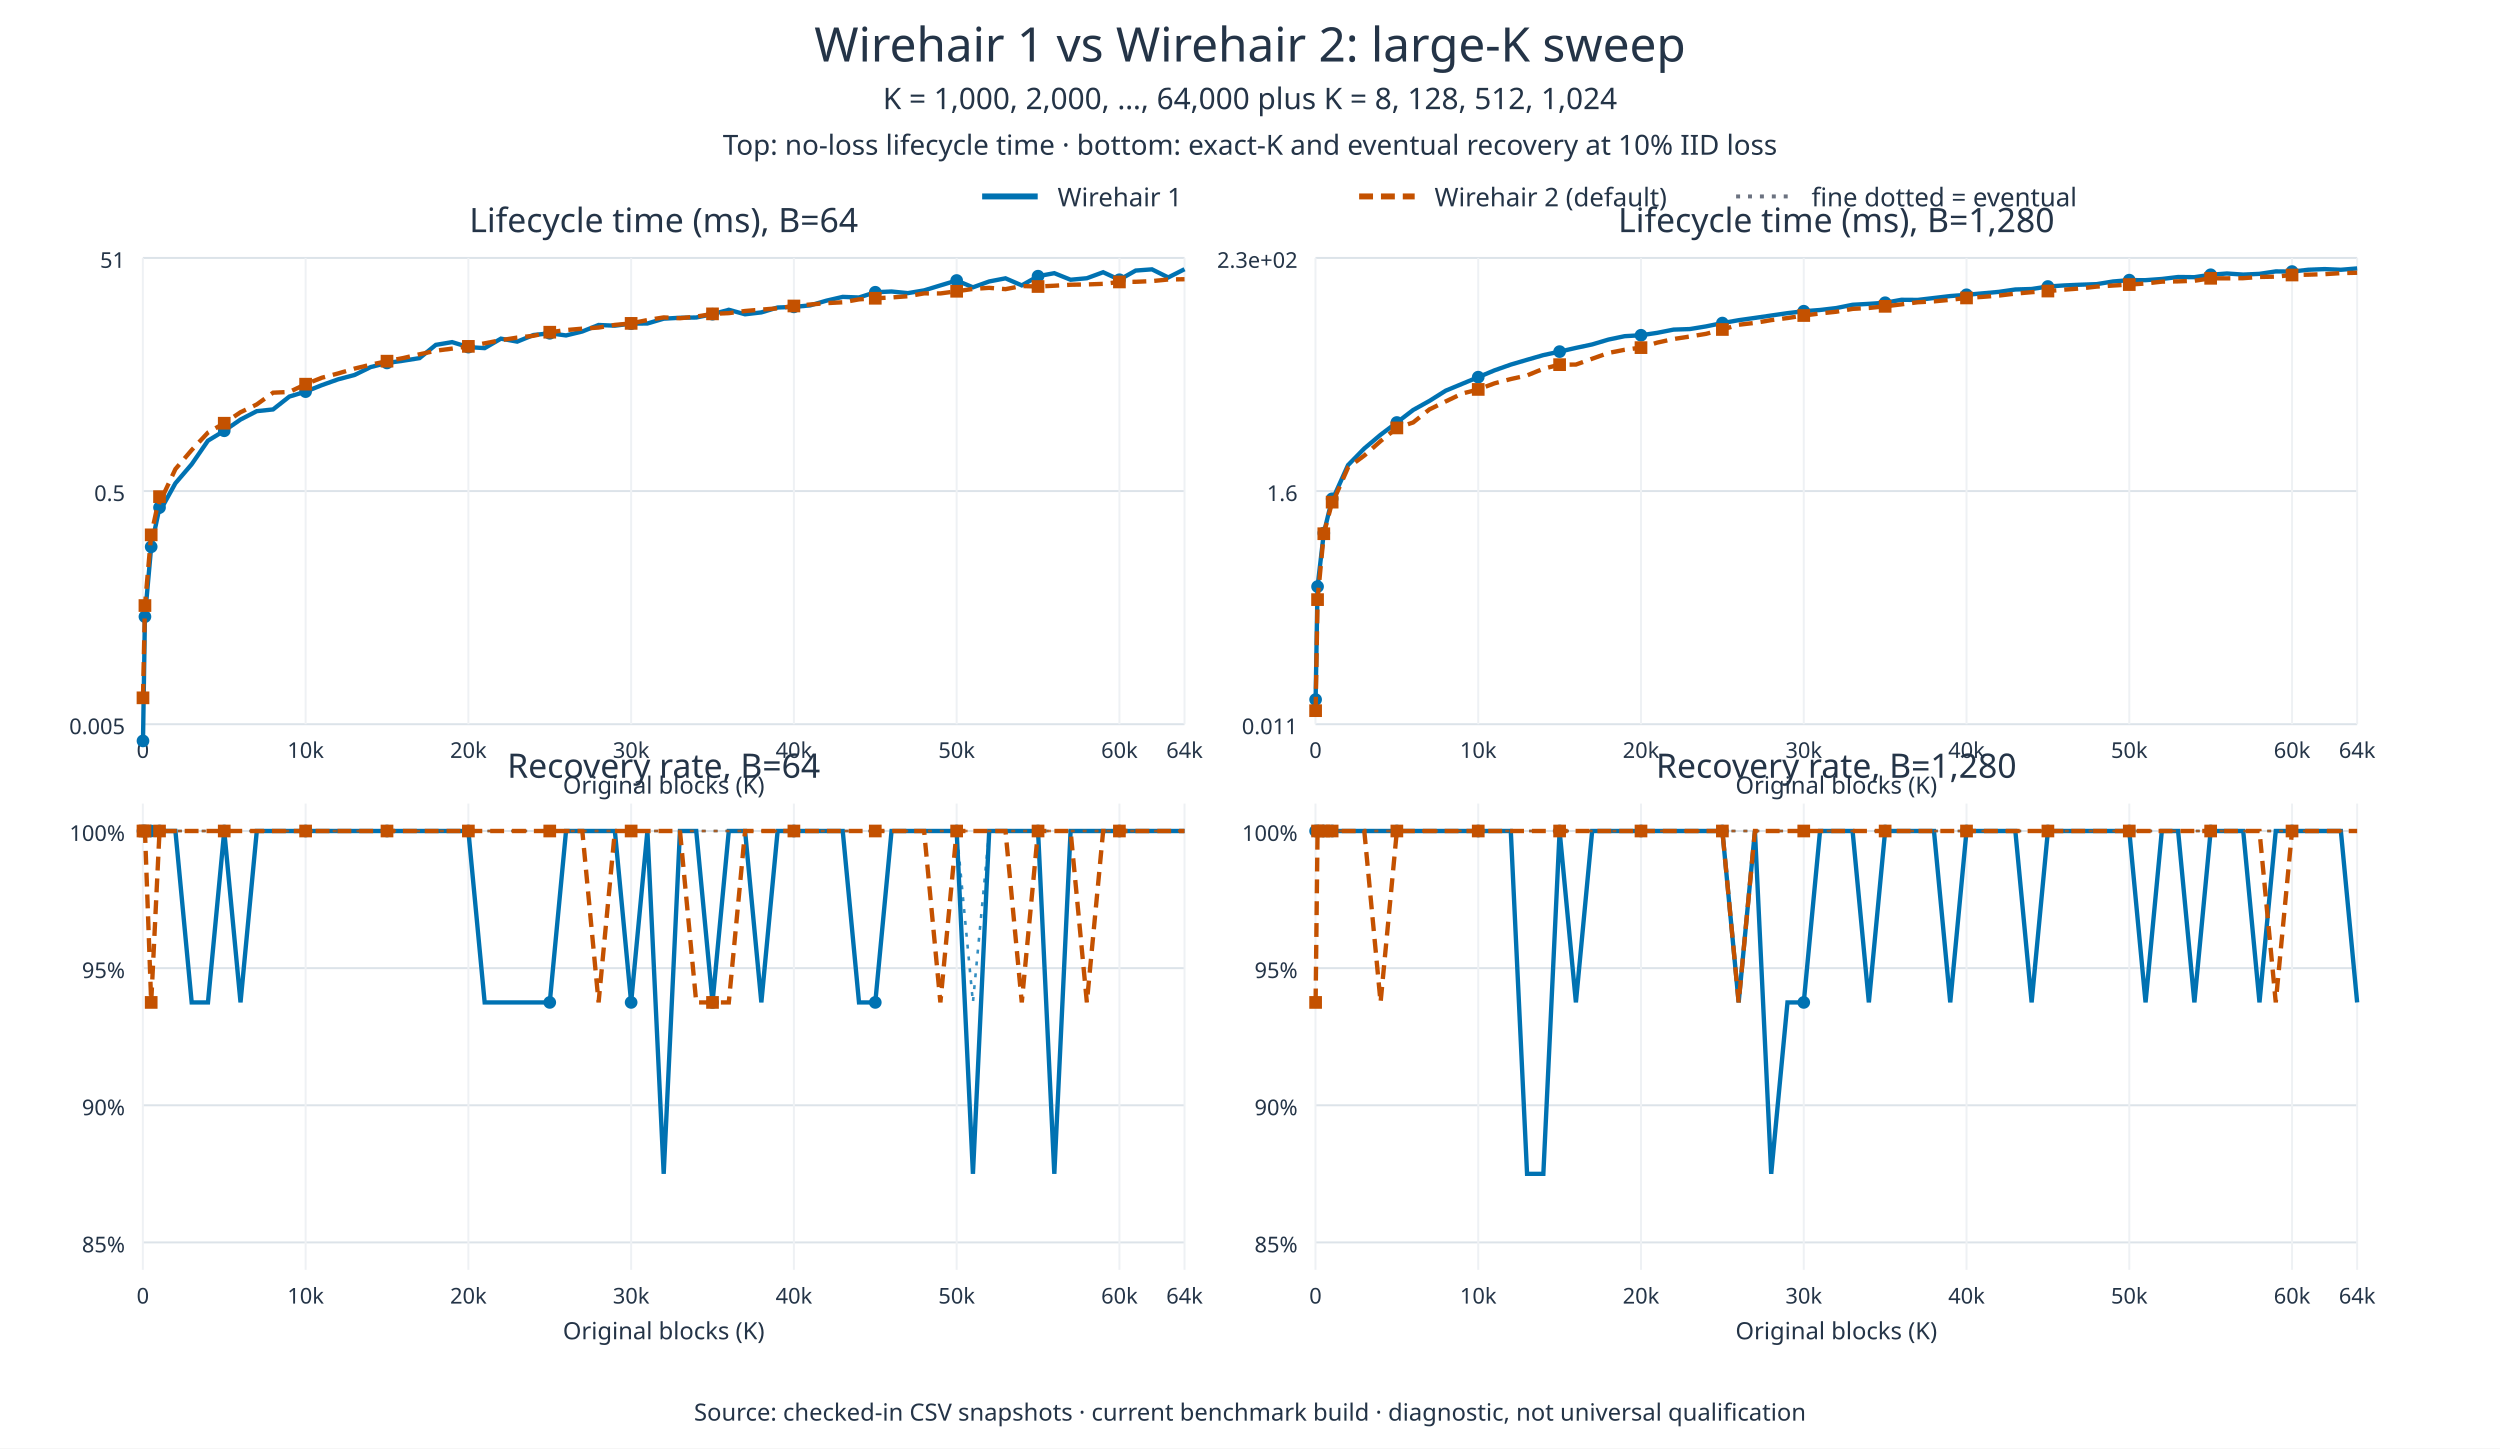
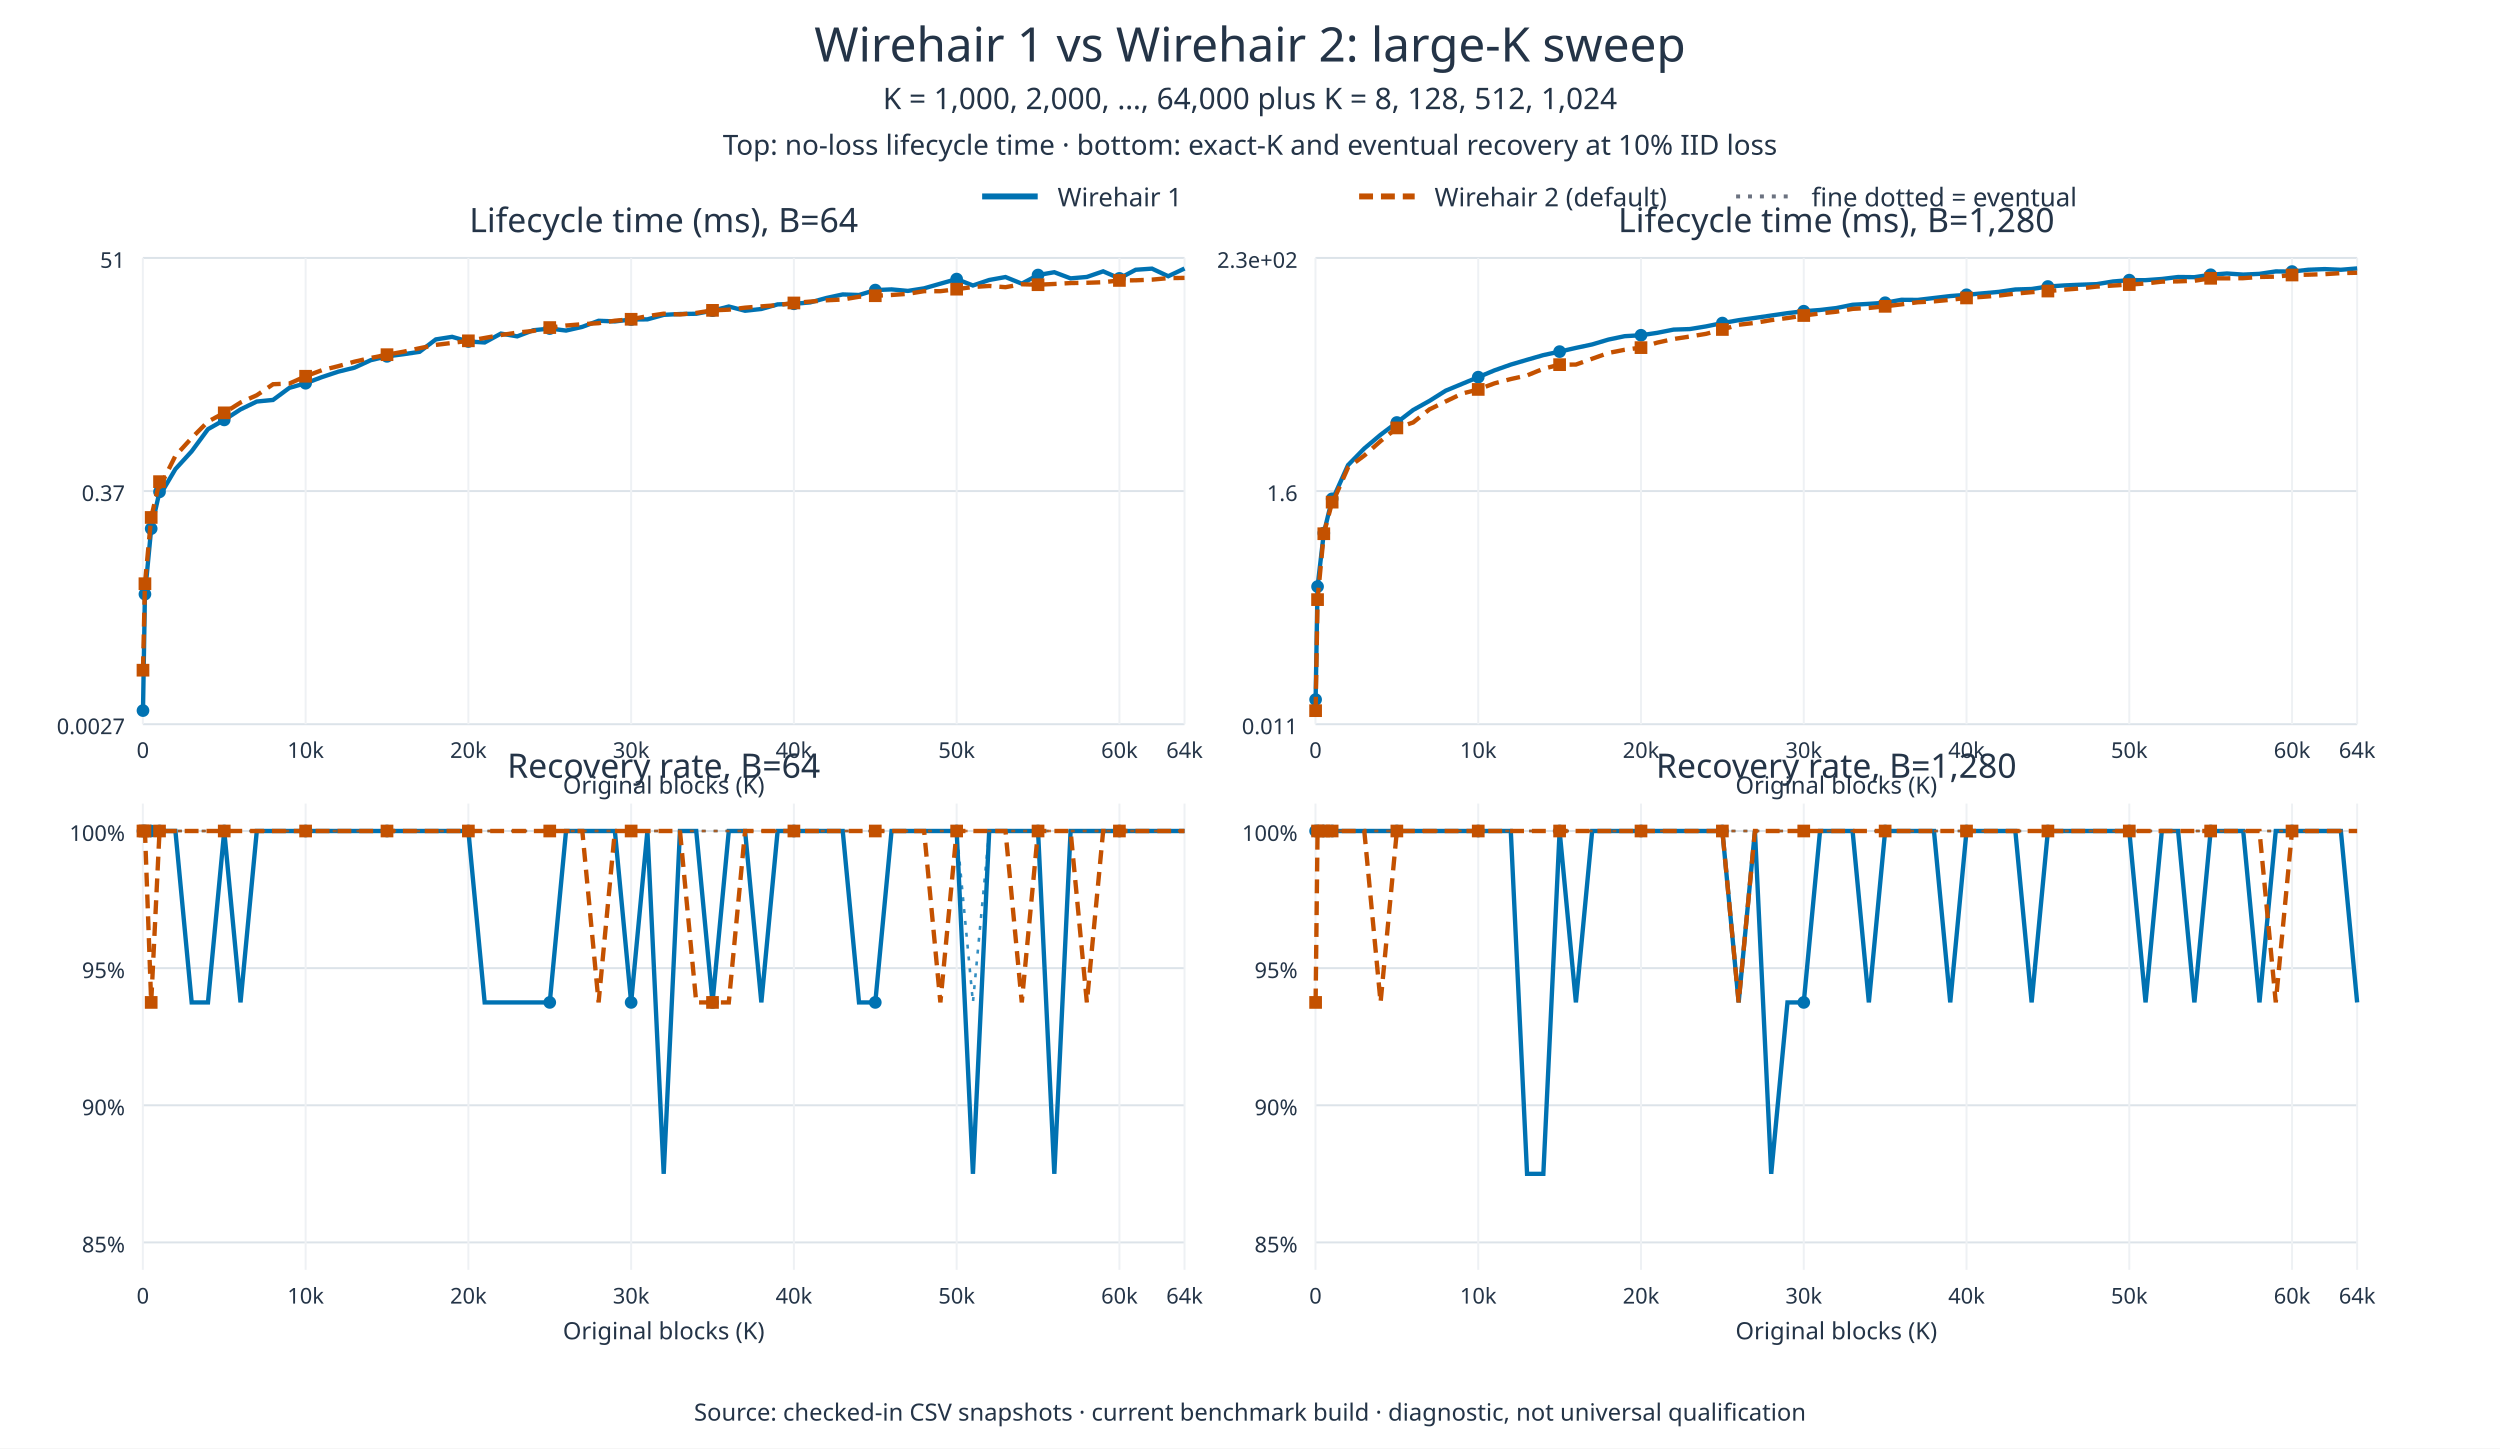
<svg xmlns="http://www.w3.org/2000/svg" width="1260" height="730" viewBox="0 0 1260 730" role="img" aria-labelledby="title description">
  <rect width="1260" height="730" fill="white" />
  <text x="630.0" y="31" fill="#243447" font-size="24" font-family="sans-serif" text-anchor="middle">Wirehair 1 vs Wirehair 2: large-K sweep</text>
  <text x="630.0" y="55" fill="#243447" font-size="15" font-family="sans-serif" text-anchor="middle">K = 1,000, 2,000, …, 64,000 plus K = 8, 128, 512, 1,024</text>
  <text x="630.0" y="78" fill="#243447" font-size="14" font-family="sans-serif" text-anchor="middle">Top: no-loss lifecycle time · bottom: exact-K and eventual recovery at 10% IID loss</text>
  <line x1="495" y1="99" x2="523" y2="99" stroke="#0072b2" stroke-width="3" stroke-dasharray="none" />
  <text x="533" y="104" fill="#243447" font-size="13" font-family="sans-serif">Wirehair 1</text>
  <line x1="685" y1="99" x2="713" y2="99" stroke="#c45100" stroke-width="3" stroke-dasharray="7 4" />
  <text x="723" y="104" fill="#243447" font-size="13" font-family="sans-serif">Wirehair 2 (default)</text>
  <line x1="875" y1="99" x2="903" y2="99" stroke="#6b7280" stroke-width="2" stroke-dasharray="2 4" />
  <text x="913" y="104" fill="#243447" font-size="13" font-family="sans-serif">fine dotted = eventual</text>
  <text x="334.5" y="117" fill="#243447" font-size="17" font-family="sans-serif" text-anchor="middle">Lifecycle time (ms), B=64</text>
  <line x1="72" y1="365.0" x2="597" y2="365.0" stroke="#dce3e9" stroke-width="1" stroke-dasharray="none" />
-   <text x="63" y="370.0" fill="#243447" font-size="11" font-family="sans-serif" text-anchor="end">0.005</text>
+   <text x="63" y="370.0" fill="#243447" font-size="11" font-family="sans-serif" text-anchor="end">0.0027</text>
  <line x1="72" y1="247.5" x2="597" y2="247.5" stroke="#dce3e9" stroke-width="1" stroke-dasharray="none" />
-   <text x="63" y="252.5" fill="#243447" font-size="11" font-family="sans-serif" text-anchor="end">0.5</text>
+   <text x="63" y="252.5" fill="#243447" font-size="11" font-family="sans-serif" text-anchor="end">0.37</text>
  <line x1="72" y1="130.0" x2="597" y2="130.0" stroke="#dce3e9" stroke-width="1" stroke-dasharray="none" />
  <text x="63" y="135.0" fill="#243447" font-size="11" font-family="sans-serif" text-anchor="end">51</text>
  <line x1="72.0" y1="130" x2="72.0" y2="365" stroke="#eef1f4" stroke-width="1" stroke-dasharray="none" />
  <text x="72.0" y="382" fill="#243447" font-size="11" font-family="sans-serif" text-anchor="middle">0</text>
  <line x1="154.031" y1="130" x2="154.031" y2="365" stroke="#eef1f4" stroke-width="1" stroke-dasharray="none" />
  <text x="154.031" y="382" fill="#243447" font-size="11" font-family="sans-serif" text-anchor="middle">10k</text>
  <line x1="236.062" y1="130" x2="236.062" y2="365" stroke="#eef1f4" stroke-width="1" stroke-dasharray="none" />
  <text x="236.062" y="382" fill="#243447" font-size="11" font-family="sans-serif" text-anchor="middle">20k</text>
  <line x1="318.094" y1="130" x2="318.094" y2="365" stroke="#eef1f4" stroke-width="1" stroke-dasharray="none" />
  <text x="318.094" y="382" fill="#243447" font-size="11" font-family="sans-serif" text-anchor="middle">30k</text>
  <line x1="400.125" y1="130" x2="400.125" y2="365" stroke="#eef1f4" stroke-width="1" stroke-dasharray="none" />
  <text x="400.125" y="382" fill="#243447" font-size="11" font-family="sans-serif" text-anchor="middle">40k</text>
  <line x1="482.156" y1="130" x2="482.156" y2="365" stroke="#eef1f4" stroke-width="1" stroke-dasharray="none" />
  <text x="482.156" y="382" fill="#243447" font-size="11" font-family="sans-serif" text-anchor="middle">50k</text>
  <line x1="564.188" y1="130" x2="564.188" y2="365" stroke="#eef1f4" stroke-width="1" stroke-dasharray="none" />
  <text x="564.188" y="382" fill="#243447" font-size="11" font-family="sans-serif" text-anchor="middle">60k</text>
  <line x1="597.0" y1="130" x2="597.0" y2="365" stroke="#eef1f4" stroke-width="1" stroke-dasharray="none" />
  <text x="597.0" y="382" fill="#243447" font-size="11" font-family="sans-serif" text-anchor="middle">64k</text>
  <text x="334.5" y="400" fill="#243447" font-size="12" font-family="sans-serif" text-anchor="middle">Original blocks (K)</text>
-   <polyline points="72.066,373.423 73.050,310.803 76.200,275.580 80.400,255.790 80.203,258.371 88.406,243.554 96.609,233.982 104.812,222.092 113.016,217.109 121.219,211.453 129.422,207.220 137.625,206.350 145.828,199.876 154.031,197.387 162.234,194.099 170.438,191.173 178.641,189.008 186.844,184.993 195.047,182.926 203.250,181.789 211.453,180.492 219.656,173.813 227.859,172.431 236.062,174.945 244.266,175.457 252.469,170.687 260.672,172.179 268.875,168.853 277.078,167.984 285.281,169.056 293.484,167.063 301.688,163.794 309.891,164.139 318.094,163.113 326.297,163.031 334.500,160.617 342.703,160.154 350.906,160.017 359.109,158.354 367.312,156.127 375.516,158.403 383.719,157.451 391.922,154.984 400.125,154.660 408.328,153.916 416.531,151.528 424.734,149.629 432.938,149.932 441.141,147.288 449.344,146.918 457.547,147.733 465.750,146.357 473.953,143.844 482.156,141.372 490.359,144.812 498.562,141.853 506.766,140.275 514.969,143.832 523.172,139.192 531.375,137.680 539.578,140.988 547.781,140.227 555.984,137.207 564.188,140.993 572.391,136.361 580.594,135.751 588.797,139.830 597.000,135.681" fill="none" stroke="#0072b2" stroke-width="2.2" stroke-dasharray="none" />
-   <circle cx="72.066" cy="373.423" r="3.2" fill="#0072b2" />
-   <circle cx="73.05" cy="310.803" r="3.2" fill="#0072b2" />
-   <circle cx="76.2" cy="275.58" r="3.2" fill="#0072b2" />
-   <circle cx="80.4" cy="255.79" r="3.2" fill="#0072b2" />
-   <circle cx="113.016" cy="217.109" r="3.2" fill="#0072b2" />
-   <circle cx="154.031" cy="197.387" r="3.2" fill="#0072b2" />
-   <circle cx="195.047" cy="182.926" r="3.2" fill="#0072b2" />
-   <circle cx="236.062" cy="174.945" r="3.2" fill="#0072b2" />
-   <circle cx="277.078" cy="167.984" r="3.2" fill="#0072b2" />
-   <circle cx="318.094" cy="163.113" r="3.2" fill="#0072b2" />
-   <circle cx="359.109" cy="158.354" r="3.2" fill="#0072b2" />
-   <circle cx="400.125" cy="154.66" r="3.2" fill="#0072b2" />
-   <circle cx="441.141" cy="147.288" r="3.2" fill="#0072b2" />
-   <circle cx="482.156" cy="141.372" r="3.2" fill="#0072b2" />
-   <circle cx="523.172" cy="139.192" r="3.2" fill="#0072b2" />
-   <circle cx="564.188" cy="140.993" r="3.2" fill="#0072b2" />
-   <polyline points="72.066,351.704 73.050,305.197 76.200,269.566 80.400,250.304 80.203,253.934 88.406,236.421 96.609,226.813 104.812,218.009 113.016,213.307 121.219,207.758 129.422,203.831 137.625,197.915 145.828,197.551 154.031,193.628 162.234,190.371 170.438,188.211 178.641,185.785 186.844,183.794 195.047,182.029 203.250,180.446 211.453,178.559 219.656,176.765 227.859,175.698 236.062,174.572 244.266,173.035 252.469,171.457 260.672,170.142 268.875,169.243 277.078,167.438 285.281,166.356 293.484,165.637 301.688,165.092 309.891,163.756 318.094,162.983 326.297,161.305 334.500,159.978 342.703,160.382 350.906,159.570 359.109,158.190 367.312,157.825 375.516,156.743 383.719,156.041 391.922,155.395 400.125,154.214 408.328,153.474 416.531,152.779 424.734,152.361 432.938,150.877 441.141,150.327 449.344,149.923 457.547,149.315 465.750,147.860 473.953,147.891 482.156,146.802 490.359,145.625 498.562,145.072 506.766,145.728 514.969,144.157 523.172,144.400 531.375,144.006 539.578,143.507 547.781,143.364 555.984,143.056 564.188,142.102 572.391,142.025 580.594,141.673 588.797,140.864 597.000,140.731" fill="none" stroke="#c45100" stroke-width="2.2" stroke-dasharray="7 4" />
-   <rect x="68.866" y="348.504" width="6.4" height="6.4" fill="#c45100" />
-   <rect x="69.85" y="301.997" width="6.4" height="6.4" fill="#c45100" />
-   <rect x="73.0" y="266.366" width="6.4" height="6.4" fill="#c45100" />
-   <rect x="77.2" y="247.104" width="6.4" height="6.4" fill="#c45100" />
-   <rect x="109.816" y="210.107" width="6.4" height="6.4" fill="#c45100" />
-   <rect x="150.831" y="190.428" width="6.4" height="6.4" fill="#c45100" />
-   <rect x="191.847" y="178.829" width="6.4" height="6.4" fill="#c45100" />
-   <rect x="232.863" y="171.372" width="6.4" height="6.4" fill="#c45100" />
-   <rect x="273.878" y="164.238" width="6.4" height="6.4" fill="#c45100" />
-   <rect x="314.894" y="159.783" width="6.4" height="6.4" fill="#c45100" />
-   <rect x="355.909" y="154.99" width="6.4" height="6.4" fill="#c45100" />
-   <rect x="396.925" y="151.014" width="6.4" height="6.4" fill="#c45100" />
-   <rect x="437.941" y="147.127" width="6.4" height="6.4" fill="#c45100" />
-   <rect x="478.956" y="143.602" width="6.4" height="6.4" fill="#c45100" />
-   <rect x="519.972" y="141.2" width="6.4" height="6.4" fill="#c45100" />
-   <rect x="560.987" y="138.902" width="6.4" height="6.4" fill="#c45100" />
+   <polyline points="72.066,358.135 73.050,299.448 76.200,266.437 80.400,247.890 80.203,250.309 88.406,236.422 96.609,227.451 104.812,216.308 113.016,211.638 121.219,206.337 129.422,202.370 137.625,201.555 145.828,195.487 154.031,193.155 162.234,190.074 170.438,187.331 178.641,185.302 186.844,181.539 195.047,179.602 203.250,178.536 211.453,177.321 219.656,171.061 227.859,169.766 236.062,172.123 244.266,172.602 252.469,168.131 260.672,169.530 268.875,166.413 277.078,165.598 285.281,166.603 293.484,164.735 301.688,161.672 309.891,161.995 318.094,161.033 326.297,160.956 334.500,158.694 342.703,158.260 350.906,158.132 359.109,156.574 367.312,154.486 375.516,156.619 383.719,155.727 391.922,153.415 400.125,153.111 408.328,152.414 416.531,150.176 424.734,148.396 432.938,148.680 441.141,146.202 449.344,145.856 457.547,146.619 465.750,145.330 473.953,142.974 482.156,140.657 490.359,143.882 498.562,141.109 506.766,139.630 514.969,142.963 523.172,138.614 531.375,137.197 539.578,140.298 547.781,139.584 555.984,136.755 564.188,140.303 572.391,135.962 580.594,135.390 588.797,139.213 597.000,135.325" fill="none" stroke="#0072b2" stroke-width="2.2" stroke-dasharray="none" />
+   <circle cx="72.066" cy="358.135" r="3.2" fill="#0072b2" />
+   <circle cx="73.05" cy="299.448" r="3.2" fill="#0072b2" />
+   <circle cx="76.2" cy="266.437" r="3.2" fill="#0072b2" />
+   <circle cx="80.4" cy="247.89" r="3.2" fill="#0072b2" />
+   <circle cx="113.016" cy="211.638" r="3.2" fill="#0072b2" />
+   <circle cx="154.031" cy="193.155" r="3.2" fill="#0072b2" />
+   <circle cx="195.047" cy="179.602" r="3.2" fill="#0072b2" />
+   <circle cx="236.062" cy="172.123" r="3.2" fill="#0072b2" />
+   <circle cx="277.078" cy="165.598" r="3.2" fill="#0072b2" />
+   <circle cx="318.094" cy="161.033" r="3.2" fill="#0072b2" />
+   <circle cx="359.109" cy="156.574" r="3.2" fill="#0072b2" />
+   <circle cx="400.125" cy="153.111" r="3.2" fill="#0072b2" />
+   <circle cx="441.141" cy="146.202" r="3.2" fill="#0072b2" />
+   <circle cx="482.156" cy="140.657" r="3.2" fill="#0072b2" />
+   <circle cx="523.172" cy="138.614" r="3.2" fill="#0072b2" />
+   <circle cx="564.188" cy="140.303" r="3.2" fill="#0072b2" />
+   <polyline points="72.066,337.780 73.050,294.194 76.200,260.801 80.400,242.748 80.203,246.151 88.406,229.738 96.609,220.733 104.812,212.482 113.016,208.075 121.219,202.874 129.422,199.194 137.625,193.650 145.828,193.309 154.031,189.632 162.234,186.579 170.438,184.555 178.641,182.281 186.844,180.415 195.047,178.761 203.250,177.278 211.453,175.510 219.656,173.828 227.859,172.828 236.062,171.773 244.266,170.332 252.469,168.853 260.672,167.621 268.875,166.778 277.078,165.087 285.281,164.073 293.484,163.398 301.688,162.888 309.891,161.636 318.094,160.912 326.297,159.339 334.500,158.095 342.703,158.474 350.906,157.713 359.109,156.420 367.312,156.077 375.516,155.063 383.719,154.406 391.922,153.800 400.125,152.694 408.328,152.000 416.531,151.348 424.734,150.957 432.938,149.566 441.141,149.050 449.344,148.672 457.547,148.102 465.750,146.739 473.953,146.767 482.156,145.747 490.359,144.643 498.562,144.125 506.766,144.741 514.969,143.268 523.172,143.495 531.375,143.127 539.578,142.659 547.781,142.525 555.984,142.236 564.188,141.342 572.391,141.270 580.594,140.940 588.797,140.182 597.000,140.057" fill="none" stroke="#c45100" stroke-width="2.2" stroke-dasharray="7 4" />
+   <rect x="68.866" y="334.58" width="6.4" height="6.4" fill="#c45100" />
+   <rect x="69.85" y="290.994" width="6.4" height="6.4" fill="#c45100" />
+   <rect x="73.0" y="257.601" width="6.4" height="6.4" fill="#c45100" />
+   <rect x="77.2" y="239.548" width="6.4" height="6.4" fill="#c45100" />
+   <rect x="109.816" y="204.875" width="6.4" height="6.4" fill="#c45100" />
+   <rect x="150.831" y="186.432" width="6.4" height="6.4" fill="#c45100" />
+   <rect x="191.847" y="175.561" width="6.4" height="6.4" fill="#c45100" />
+   <rect x="232.863" y="168.573" width="6.4" height="6.4" fill="#c45100" />
+   <rect x="273.878" y="161.887" width="6.4" height="6.4" fill="#c45100" />
+   <rect x="314.894" y="157.712" width="6.4" height="6.4" fill="#c45100" />
+   <rect x="355.909" y="153.22" width="6.4" height="6.4" fill="#c45100" />
+   <rect x="396.925" y="149.494" width="6.4" height="6.4" fill="#c45100" />
+   <rect x="437.941" y="145.85" width="6.4" height="6.4" fill="#c45100" />
+   <rect x="478.956" y="142.547" width="6.4" height="6.4" fill="#c45100" />
+   <rect x="519.972" y="140.295" width="6.4" height="6.4" fill="#c45100" />
+   <rect x="560.987" y="138.142" width="6.4" height="6.4" fill="#c45100" />
  <text x="925.5" y="117" fill="#243447" font-size="17" font-family="sans-serif" text-anchor="middle">Lifecycle time (ms), B=1,280</text>
  <line x1="663" y1="365.0" x2="1188" y2="365.0" stroke="#dce3e9" stroke-width="1" stroke-dasharray="none" />
  <text x="654" y="370.0" fill="#243447" font-size="11" font-family="sans-serif" text-anchor="end">0.011</text>
  <line x1="663" y1="247.5" x2="1188" y2="247.5" stroke="#dce3e9" stroke-width="1" stroke-dasharray="none" />
  <text x="654" y="252.5" fill="#243447" font-size="11" font-family="sans-serif" text-anchor="end">1.6</text>
  <line x1="663" y1="130.0" x2="1188" y2="130.0" stroke="#dce3e9" stroke-width="1" stroke-dasharray="none" />
  <text x="654" y="135.0" fill="#243447" font-size="11" font-family="sans-serif" text-anchor="end">2.3e+02</text>
  <line x1="663.0" y1="130" x2="663.0" y2="365" stroke="#eef1f4" stroke-width="1" stroke-dasharray="none" />
  <text x="663.0" y="382" fill="#243447" font-size="11" font-family="sans-serif" text-anchor="middle">0</text>
  <line x1="745.031" y1="130" x2="745.031" y2="365" stroke="#eef1f4" stroke-width="1" stroke-dasharray="none" />
  <text x="745.031" y="382" fill="#243447" font-size="11" font-family="sans-serif" text-anchor="middle">10k</text>
  <line x1="827.062" y1="130" x2="827.062" y2="365" stroke="#eef1f4" stroke-width="1" stroke-dasharray="none" />
  <text x="827.062" y="382" fill="#243447" font-size="11" font-family="sans-serif" text-anchor="middle">20k</text>
  <line x1="909.094" y1="130" x2="909.094" y2="365" stroke="#eef1f4" stroke-width="1" stroke-dasharray="none" />
  <text x="909.094" y="382" fill="#243447" font-size="11" font-family="sans-serif" text-anchor="middle">30k</text>
  <line x1="991.125" y1="130" x2="991.125" y2="365" stroke="#eef1f4" stroke-width="1" stroke-dasharray="none" />
  <text x="991.125" y="382" fill="#243447" font-size="11" font-family="sans-serif" text-anchor="middle">40k</text>
  <line x1="1073.156" y1="130" x2="1073.156" y2="365" stroke="#eef1f4" stroke-width="1" stroke-dasharray="none" />
  <text x="1073.156" y="382" fill="#243447" font-size="11" font-family="sans-serif" text-anchor="middle">50k</text>
  <line x1="1155.188" y1="130" x2="1155.188" y2="365" stroke="#eef1f4" stroke-width="1" stroke-dasharray="none" />
  <text x="1155.188" y="382" fill="#243447" font-size="11" font-family="sans-serif" text-anchor="middle">60k</text>
  <line x1="1188.0" y1="130" x2="1188.0" y2="365" stroke="#eef1f4" stroke-width="1" stroke-dasharray="none" />
  <text x="1188.0" y="382" fill="#243447" font-size="11" font-family="sans-serif" text-anchor="middle">64k</text>
  <text x="925.5" y="400" fill="#243447" font-size="12" font-family="sans-serif" text-anchor="middle">Original blocks (K)</text>
  <polyline points="663.066,352.585 664.050,295.645 667.200,268.683 671.400,251.397 671.203,252.671 679.406,234.417 687.609,226.031 695.812,219.121 704.016,212.936 712.219,206.636 720.422,202.071 728.625,196.903 736.828,193.496 745.031,190.082 753.234,186.653 761.438,183.756 769.641,181.337 777.844,178.972 786.047,177.212 794.250,175.342 802.453,173.597 810.656,171.145 818.859,169.433 827.062,168.970 835.266,167.742 843.469,166.126 851.672,165.846 859.875,164.498 868.078,162.821 876.281,161.377 884.484,160.217 892.688,159.019 900.891,157.826 909.094,156.854 917.297,156.230 925.500,155.262 933.703,153.607 941.906,153.142 950.109,152.577 958.312,151.099 966.516,151.156 974.719,150.188 982.922,149.215 991.125,148.575 999.328,147.834 1007.531,147.085 1015.734,145.901 1023.938,145.652 1032.141,144.401 1040.344,143.856 1048.547,143.492 1056.750,143.204 1064.953,141.868 1073.156,141.193 1081.359,141.198 1089.562,140.602 1097.766,139.614 1105.969,139.700 1114.172,138.479 1122.375,137.840 1130.578,138.393 1138.781,138.023 1146.984,136.782 1155.188,136.865 1163.391,135.955 1171.594,135.624 1179.797,135.964 1188.000,135.291" fill="none" stroke="#0072b2" stroke-width="2.2" stroke-dasharray="none" />
  <circle cx="663.066" cy="352.585" r="3.2" fill="#0072b2" />
  <circle cx="664.05" cy="295.645" r="3.2" fill="#0072b2" />
  <circle cx="667.2" cy="268.683" r="3.2" fill="#0072b2" />
  <circle cx="671.4" cy="251.397" r="3.2" fill="#0072b2" />
  <circle cx="704.016" cy="212.936" r="3.2" fill="#0072b2" />
  <circle cx="745.031" cy="190.082" r="3.2" fill="#0072b2" />
  <circle cx="786.047" cy="177.212" r="3.2" fill="#0072b2" />
  <circle cx="827.062" cy="168.97" r="3.2" fill="#0072b2" />
  <circle cx="868.078" cy="162.821" r="3.2" fill="#0072b2" />
  <circle cx="909.094" cy="156.854" r="3.2" fill="#0072b2" />
  <circle cx="950.109" cy="152.577" r="3.2" fill="#0072b2" />
  <circle cx="991.125" cy="148.575" r="3.2" fill="#0072b2" />
  <circle cx="1032.141" cy="144.401" r="3.2" fill="#0072b2" />
  <circle cx="1073.156" cy="141.193" r="3.2" fill="#0072b2" />
  <circle cx="1114.172" cy="138.479" r="3.2" fill="#0072b2" />
  <circle cx="1155.188" cy="136.865" r="3.2" fill="#0072b2" />
  <polyline points="663.066,358.179 664.050,302.207 667.200,268.998 671.400,253.084 671.203,254.311 679.406,235.656 687.609,229.595 695.812,222.313 704.016,215.678 712.219,212.929 720.422,206.341 728.625,202.326 736.828,198.390 745.031,196.271 753.234,193.201 761.438,191.043 769.641,189.207 777.844,185.856 786.047,183.786 794.250,183.740 802.453,180.807 810.656,177.880 818.859,176.281 827.062,175.202 835.266,172.675 843.469,170.866 851.672,169.603 859.875,168.256 868.078,166.064 876.281,163.675 884.484,162.733 892.688,161.342 900.891,160.298 909.094,159.025 917.297,157.986 925.500,157.111 933.703,155.675 941.906,155.219 950.109,154.395 958.312,153.402 966.516,152.342 974.719,151.890 982.922,151.107 991.125,150.167 999.328,149.623 1007.531,148.962 1015.734,147.976 1023.938,147.264 1032.141,146.689 1040.344,145.985 1048.547,145.371 1056.750,144.446 1064.953,143.915 1073.156,143.420 1081.359,142.892 1089.562,141.952 1097.766,141.815 1105.969,141.513 1114.172,140.266 1122.375,140.294 1130.578,140.205 1138.781,139.587 1146.984,139.429 1155.188,138.607 1163.391,138.433 1171.594,138.183 1179.797,137.662 1188.000,137.462" fill="none" stroke="#c45100" stroke-width="2.2" stroke-dasharray="7 4" />
  <rect x="659.866" y="354.979" width="6.4" height="6.4" fill="#c45100" />
  <rect x="660.85" y="299.007" width="6.4" height="6.4" fill="#c45100" />
  <rect x="664.0" y="265.798" width="6.4" height="6.4" fill="#c45100" />
  <rect x="668.2" y="249.884" width="6.4" height="6.4" fill="#c45100" />
  <rect x="700.816" y="212.478" width="6.4" height="6.4" fill="#c45100" />
  <rect x="741.831" y="193.071" width="6.4" height="6.4" fill="#c45100" />
  <rect x="782.847" y="180.586" width="6.4" height="6.4" fill="#c45100" />
  <rect x="823.862" y="172.002" width="6.4" height="6.4" fill="#c45100" />
  <rect x="864.878" y="162.864" width="6.4" height="6.4" fill="#c45100" />
  <rect x="905.894" y="155.825" width="6.4" height="6.4" fill="#c45100" />
  <rect x="946.909" y="151.195" width="6.4" height="6.4" fill="#c45100" />
  <rect x="987.925" y="146.967" width="6.4" height="6.4" fill="#c45100" />
  <rect x="1028.941" y="143.489" width="6.4" height="6.4" fill="#c45100" />
  <rect x="1069.956" y="140.22" width="6.4" height="6.4" fill="#c45100" />
  <rect x="1110.972" y="137.066" width="6.4" height="6.4" fill="#c45100" />
  <rect x="1151.987" y="135.407" width="6.4" height="6.4" fill="#c45100" />
  <text x="334.5" y="392" fill="#243447" font-size="17" font-family="sans-serif" text-anchor="middle">Recovery rate, B=64</text>
  <line x1="72" y1="626.176" x2="597" y2="626.176" stroke="#dce3e9" stroke-width="1" stroke-dasharray="none" />
  <text x="63" y="631.176" fill="#243447" font-size="11" font-family="sans-serif" text-anchor="end">85%</text>
  <line x1="72" y1="557.059" x2="597" y2="557.059" stroke="#dce3e9" stroke-width="1" stroke-dasharray="none" />
  <text x="63" y="562.059" fill="#243447" font-size="11" font-family="sans-serif" text-anchor="end">90%</text>
  <line x1="72" y1="487.941" x2="597" y2="487.941" stroke="#dce3e9" stroke-width="1" stroke-dasharray="none" />
  <text x="63" y="492.941" fill="#243447" font-size="11" font-family="sans-serif" text-anchor="end">95%</text>
  <line x1="72" y1="418.824" x2="597" y2="418.824" stroke="#dce3e9" stroke-width="1" stroke-dasharray="none" />
  <text x="63" y="423.824" fill="#243447" font-size="11" font-family="sans-serif" text-anchor="end">100%</text>
  <line x1="72.0" y1="405" x2="72.0" y2="640" stroke="#eef1f4" stroke-width="1" stroke-dasharray="none" />
  <text x="72.0" y="657" fill="#243447" font-size="11" font-family="sans-serif" text-anchor="middle">0</text>
  <line x1="154.031" y1="405" x2="154.031" y2="640" stroke="#eef1f4" stroke-width="1" stroke-dasharray="none" />
  <text x="154.031" y="657" fill="#243447" font-size="11" font-family="sans-serif" text-anchor="middle">10k</text>
  <line x1="236.062" y1="405" x2="236.062" y2="640" stroke="#eef1f4" stroke-width="1" stroke-dasharray="none" />
  <text x="236.062" y="657" fill="#243447" font-size="11" font-family="sans-serif" text-anchor="middle">20k</text>
  <line x1="318.094" y1="405" x2="318.094" y2="640" stroke="#eef1f4" stroke-width="1" stroke-dasharray="none" />
  <text x="318.094" y="657" fill="#243447" font-size="11" font-family="sans-serif" text-anchor="middle">30k</text>
  <line x1="400.125" y1="405" x2="400.125" y2="640" stroke="#eef1f4" stroke-width="1" stroke-dasharray="none" />
  <text x="400.125" y="657" fill="#243447" font-size="11" font-family="sans-serif" text-anchor="middle">40k</text>
  <line x1="482.156" y1="405" x2="482.156" y2="640" stroke="#eef1f4" stroke-width="1" stroke-dasharray="none" />
  <text x="482.156" y="657" fill="#243447" font-size="11" font-family="sans-serif" text-anchor="middle">50k</text>
  <line x1="564.188" y1="405" x2="564.188" y2="640" stroke="#eef1f4" stroke-width="1" stroke-dasharray="none" />
  <text x="564.188" y="657" fill="#243447" font-size="11" font-family="sans-serif" text-anchor="middle">60k</text>
  <line x1="597.0" y1="405" x2="597.0" y2="640" stroke="#eef1f4" stroke-width="1" stroke-dasharray="none" />
  <text x="597.0" y="657" fill="#243447" font-size="11" font-family="sans-serif" text-anchor="middle">64k</text>
  <text x="334.5" y="675" fill="#243447" font-size="12" font-family="sans-serif" text-anchor="middle">Original blocks (K)</text>
  <polyline points="72.066,418.824 73.050,418.824 76.200,418.824 80.400,418.824 80.203,418.824 88.406,418.824 96.609,418.824 104.812,418.824 113.016,418.824 121.219,418.824 129.422,418.824 137.625,418.824 145.828,418.824 154.031,418.824 162.234,418.824 170.438,418.824 178.641,418.824 186.844,418.824 195.047,418.824 203.250,418.824 211.453,418.824 219.656,418.824 227.859,418.824 236.062,418.824 244.266,418.824 252.469,418.824 260.672,418.824 268.875,418.824 277.078,418.824 285.281,418.824 293.484,418.824 301.688,418.824 309.891,418.824 318.094,418.824 326.297,418.824 334.500,418.824 342.703,418.824 350.906,418.824 359.109,418.824 367.312,418.824 375.516,418.824 383.719,418.824 391.922,418.824 400.125,418.824 408.328,418.824 416.531,418.824 424.734,418.824 432.938,418.824 441.141,418.824 449.344,418.824 457.547,418.824 465.750,418.824 473.953,418.824 482.156,418.824 490.359,505.221 498.562,418.824 506.766,418.824 514.969,418.824 523.172,418.824 531.375,418.824 539.578,418.824 547.781,418.824 555.984,418.824 564.188,418.824 572.391,418.824 580.594,418.824 588.797,418.824 597.000,418.824" fill="none" stroke="#0072b2" stroke-width="1.3" stroke-dasharray="2 4" stroke-opacity="0.8" />
  <polyline points="72.066,418.824 73.050,418.824 76.200,418.824 80.400,418.824 80.203,418.824 88.406,418.824 96.609,505.221 104.812,505.221 113.016,418.824 121.219,505.221 129.422,418.824 137.625,418.824 145.828,418.824 154.031,418.824 162.234,418.824 170.438,418.824 178.641,418.824 186.844,418.824 195.047,418.824 203.250,418.824 211.453,418.824 219.656,418.824 227.859,418.824 236.062,418.824 244.266,505.221 252.469,505.221 260.672,505.221 268.875,505.221 277.078,505.221 285.281,418.824 293.484,418.824 301.688,418.824 309.891,418.824 318.094,505.221 326.297,418.824 334.500,591.618 342.703,418.824 350.906,418.824 359.109,505.221 367.312,418.824 375.516,418.824 383.719,505.221 391.922,418.824 400.125,418.824 408.328,418.824 416.531,418.824 424.734,418.824 432.938,505.221 441.141,505.221 449.344,418.824 457.547,418.824 465.750,418.824 473.953,418.824 482.156,418.824 490.359,591.618 498.562,418.824 506.766,418.824 514.969,418.824 523.172,418.824 531.375,591.618 539.578,418.824 547.781,418.824 555.984,418.824 564.188,418.824 572.391,418.824 580.594,418.824 588.797,418.824 597.000,418.824" fill="none" stroke="#0072b2" stroke-width="2.2" stroke-dasharray="none" />
  <circle cx="72.066" cy="418.824" r="3.2" fill="#0072b2" />
  <circle cx="73.05" cy="418.824" r="3.2" fill="#0072b2" />
  <circle cx="76.2" cy="418.824" r="3.2" fill="#0072b2" />
  <circle cx="80.4" cy="418.824" r="3.2" fill="#0072b2" />
  <circle cx="113.016" cy="418.824" r="3.2" fill="#0072b2" />
  <circle cx="154.031" cy="418.824" r="3.2" fill="#0072b2" />
  <circle cx="195.047" cy="418.824" r="3.2" fill="#0072b2" />
  <circle cx="236.062" cy="418.824" r="3.2" fill="#0072b2" />
  <circle cx="277.078" cy="505.221" r="3.2" fill="#0072b2" />
  <circle cx="318.094" cy="505.221" r="3.2" fill="#0072b2" />
  <circle cx="359.109" cy="505.221" r="3.2" fill="#0072b2" />
  <circle cx="400.125" cy="418.824" r="3.2" fill="#0072b2" />
  <circle cx="441.141" cy="505.221" r="3.2" fill="#0072b2" />
  <circle cx="482.156" cy="418.824" r="3.2" fill="#0072b2" />
  <circle cx="523.172" cy="418.824" r="3.2" fill="#0072b2" />
  <circle cx="564.188" cy="418.824" r="3.2" fill="#0072b2" />
  <polyline points="72.066,418.824 73.050,418.824 76.200,418.824 80.400,418.824 80.203,418.824 88.406,418.824 96.609,418.824 104.812,418.824 113.016,418.824 121.219,418.824 129.422,418.824 137.625,418.824 145.828,418.824 154.031,418.824 162.234,418.824 170.438,418.824 178.641,418.824 186.844,418.824 195.047,418.824 203.250,418.824 211.453,418.824 219.656,418.824 227.859,418.824 236.062,418.824 244.266,418.824 252.469,418.824 260.672,418.824 268.875,418.824 277.078,418.824 285.281,418.824 293.484,418.824 301.688,418.824 309.891,418.824 318.094,418.824 326.297,418.824 334.500,418.824 342.703,418.824 350.906,418.824 359.109,418.824 367.312,418.824 375.516,418.824 383.719,418.824 391.922,418.824 400.125,418.824 408.328,418.824 416.531,418.824 424.734,418.824 432.938,418.824 441.141,418.824 449.344,418.824 457.547,418.824 465.750,418.824 473.953,418.824 482.156,418.824 490.359,418.824 498.562,418.824 506.766,418.824 514.969,418.824 523.172,418.824 531.375,418.824 539.578,418.824 547.781,418.824 555.984,418.824 564.188,418.824 572.391,418.824 580.594,418.824 588.797,418.824 597.000,418.824" fill="none" stroke="#c45100" stroke-width="1.3" stroke-dasharray="2 4" stroke-opacity="0.8" />
  <polyline points="72.066,418.824 73.050,418.824 76.200,505.221 80.400,418.824 80.203,418.824 88.406,418.824 96.609,418.824 104.812,418.824 113.016,418.824 121.219,418.824 129.422,418.824 137.625,418.824 145.828,418.824 154.031,418.824 162.234,418.824 170.438,418.824 178.641,418.824 186.844,418.824 195.047,418.824 203.250,418.824 211.453,418.824 219.656,418.824 227.859,418.824 236.062,418.824 244.266,418.824 252.469,418.824 260.672,418.824 268.875,418.824 277.078,418.824 285.281,418.824 293.484,418.824 301.688,505.221 309.891,418.824 318.094,418.824 326.297,418.824 334.500,418.824 342.703,418.824 350.906,505.221 359.109,505.221 367.312,505.221 375.516,418.824 383.719,418.824 391.922,418.824 400.125,418.824 408.328,418.824 416.531,418.824 424.734,418.824 432.938,418.824 441.141,418.824 449.344,418.824 457.547,418.824 465.750,418.824 473.953,505.221 482.156,418.824 490.359,418.824 498.562,418.824 506.766,418.824 514.969,505.221 523.172,418.824 531.375,418.824 539.578,418.824 547.781,505.221 555.984,418.824 564.188,418.824 572.391,418.824 580.594,418.824 588.797,418.824 597.000,418.824" fill="none" stroke="#c45100" stroke-width="2.2" stroke-dasharray="7 4" />
  <rect x="68.866" y="415.624" width="6.4" height="6.4" fill="#c45100" />
  <rect x="69.85" y="415.624" width="6.4" height="6.4" fill="#c45100" />
  <rect x="73.0" y="502.021" width="6.4" height="6.4" fill="#c45100" />
  <rect x="77.2" y="415.624" width="6.4" height="6.4" fill="#c45100" />
  <rect x="109.816" y="415.624" width="6.4" height="6.4" fill="#c45100" />
  <rect x="150.831" y="415.624" width="6.4" height="6.4" fill="#c45100" />
  <rect x="191.847" y="415.624" width="6.4" height="6.4" fill="#c45100" />
  <rect x="232.863" y="415.624" width="6.4" height="6.4" fill="#c45100" />
  <rect x="273.878" y="415.624" width="6.4" height="6.4" fill="#c45100" />
  <rect x="314.894" y="415.624" width="6.4" height="6.4" fill="#c45100" />
  <rect x="355.909" y="502.021" width="6.4" height="6.4" fill="#c45100" />
  <rect x="396.925" y="415.624" width="6.4" height="6.4" fill="#c45100" />
  <rect x="437.941" y="415.624" width="6.4" height="6.4" fill="#c45100" />
  <rect x="478.956" y="415.624" width="6.4" height="6.4" fill="#c45100" />
  <rect x="519.972" y="415.624" width="6.4" height="6.4" fill="#c45100" />
  <rect x="560.987" y="415.624" width="6.4" height="6.4" fill="#c45100" />
  <text x="925.5" y="392" fill="#243447" font-size="17" font-family="sans-serif" text-anchor="middle">Recovery rate, B=1,280</text>
  <line x1="663" y1="626.176" x2="1188" y2="626.176" stroke="#dce3e9" stroke-width="1" stroke-dasharray="none" />
  <text x="654" y="631.176" fill="#243447" font-size="11" font-family="sans-serif" text-anchor="end">85%</text>
  <line x1="663" y1="557.059" x2="1188" y2="557.059" stroke="#dce3e9" stroke-width="1" stroke-dasharray="none" />
  <text x="654" y="562.059" fill="#243447" font-size="11" font-family="sans-serif" text-anchor="end">90%</text>
  <line x1="663" y1="487.941" x2="1188" y2="487.941" stroke="#dce3e9" stroke-width="1" stroke-dasharray="none" />
  <text x="654" y="492.941" fill="#243447" font-size="11" font-family="sans-serif" text-anchor="end">95%</text>
  <line x1="663" y1="418.824" x2="1188" y2="418.824" stroke="#dce3e9" stroke-width="1" stroke-dasharray="none" />
  <text x="654" y="423.824" fill="#243447" font-size="11" font-family="sans-serif" text-anchor="end">100%</text>
  <line x1="663.0" y1="405" x2="663.0" y2="640" stroke="#eef1f4" stroke-width="1" stroke-dasharray="none" />
  <text x="663.0" y="657" fill="#243447" font-size="11" font-family="sans-serif" text-anchor="middle">0</text>
  <line x1="745.031" y1="405" x2="745.031" y2="640" stroke="#eef1f4" stroke-width="1" stroke-dasharray="none" />
  <text x="745.031" y="657" fill="#243447" font-size="11" font-family="sans-serif" text-anchor="middle">10k</text>
  <line x1="827.062" y1="405" x2="827.062" y2="640" stroke="#eef1f4" stroke-width="1" stroke-dasharray="none" />
  <text x="827.062" y="657" fill="#243447" font-size="11" font-family="sans-serif" text-anchor="middle">20k</text>
  <line x1="909.094" y1="405" x2="909.094" y2="640" stroke="#eef1f4" stroke-width="1" stroke-dasharray="none" />
  <text x="909.094" y="657" fill="#243447" font-size="11" font-family="sans-serif" text-anchor="middle">30k</text>
  <line x1="991.125" y1="405" x2="991.125" y2="640" stroke="#eef1f4" stroke-width="1" stroke-dasharray="none" />
  <text x="991.125" y="657" fill="#243447" font-size="11" font-family="sans-serif" text-anchor="middle">40k</text>
  <line x1="1073.156" y1="405" x2="1073.156" y2="640" stroke="#eef1f4" stroke-width="1" stroke-dasharray="none" />
  <text x="1073.156" y="657" fill="#243447" font-size="11" font-family="sans-serif" text-anchor="middle">50k</text>
  <line x1="1155.188" y1="405" x2="1155.188" y2="640" stroke="#eef1f4" stroke-width="1" stroke-dasharray="none" />
  <text x="1155.188" y="657" fill="#243447" font-size="11" font-family="sans-serif" text-anchor="middle">60k</text>
  <line x1="1188.0" y1="405" x2="1188.0" y2="640" stroke="#eef1f4" stroke-width="1" stroke-dasharray="none" />
  <text x="1188.0" y="657" fill="#243447" font-size="11" font-family="sans-serif" text-anchor="middle">64k</text>
  <text x="925.5" y="675" fill="#243447" font-size="12" font-family="sans-serif" text-anchor="middle">Original blocks (K)</text>
  <polyline points="663.066,418.824 664.050,418.824 667.200,418.824 671.400,418.824 671.203,418.824 679.406,418.824 687.609,418.824 695.812,418.824 704.016,418.824 712.219,418.824 720.422,418.824 728.625,418.824 736.828,418.824 745.031,418.824 753.234,418.824 761.438,418.824 769.641,418.824 777.844,418.824 786.047,418.824 794.250,418.824 802.453,418.824 810.656,418.824 818.859,418.824 827.062,418.824 835.266,418.824 843.469,418.824 851.672,418.824 859.875,418.824 868.078,418.824 876.281,418.824 884.484,418.824 892.688,418.824 900.891,418.824 909.094,418.824 917.297,418.824 925.500,418.824 933.703,418.824 941.906,418.824 950.109,418.824 958.312,418.824 966.516,418.824 974.719,418.824 982.922,418.824 991.125,418.824 999.328,418.824 1007.531,418.824 1015.734,418.824 1023.938,418.824 1032.141,418.824 1040.344,418.824 1048.547,418.824 1056.750,418.824 1064.953,418.824 1073.156,418.824 1081.359,418.824 1089.562,418.824 1097.766,418.824 1105.969,418.824 1114.172,418.824 1122.375,418.824 1130.578,418.824 1138.781,418.824 1146.984,418.824 1155.188,418.824 1163.391,418.824 1171.594,418.824 1179.797,418.824 1188.000,418.824" fill="none" stroke="#0072b2" stroke-width="1.3" stroke-dasharray="2 4" stroke-opacity="0.8" />
  <polyline points="663.066,418.824 664.050,418.824 667.200,418.824 671.400,418.824 671.203,418.824 679.406,418.824 687.609,418.824 695.812,418.824 704.016,418.824 712.219,418.824 720.422,418.824 728.625,418.824 736.828,418.824 745.031,418.824 753.234,418.824 761.438,418.824 769.641,591.618 777.844,591.618 786.047,418.824 794.250,505.221 802.453,418.824 810.656,418.824 818.859,418.824 827.062,418.824 835.266,418.824 843.469,418.824 851.672,418.824 859.875,418.824 868.078,418.824 876.281,505.221 884.484,418.824 892.688,591.618 900.891,505.221 909.094,505.221 917.297,418.824 925.500,418.824 933.703,418.824 941.906,505.221 950.109,418.824 958.312,418.824 966.516,418.824 974.719,418.824 982.922,505.221 991.125,418.824 999.328,418.824 1007.531,418.824 1015.734,418.824 1023.938,505.221 1032.141,418.824 1040.344,418.824 1048.547,418.824 1056.750,418.824 1064.953,418.824 1073.156,418.824 1081.359,505.221 1089.562,418.824 1097.766,418.824 1105.969,505.221 1114.172,418.824 1122.375,418.824 1130.578,418.824 1138.781,505.221 1146.984,418.824 1155.188,418.824 1163.391,418.824 1171.594,418.824 1179.797,418.824 1188.000,505.221" fill="none" stroke="#0072b2" stroke-width="2.2" stroke-dasharray="none" />
  <circle cx="663.066" cy="418.824" r="3.2" fill="#0072b2" />
  <circle cx="664.05" cy="418.824" r="3.2" fill="#0072b2" />
  <circle cx="667.2" cy="418.824" r="3.2" fill="#0072b2" />
  <circle cx="671.4" cy="418.824" r="3.2" fill="#0072b2" />
  <circle cx="704.016" cy="418.824" r="3.2" fill="#0072b2" />
  <circle cx="745.031" cy="418.824" r="3.2" fill="#0072b2" />
  <circle cx="786.047" cy="418.824" r="3.2" fill="#0072b2" />
  <circle cx="827.062" cy="418.824" r="3.2" fill="#0072b2" />
  <circle cx="868.078" cy="418.824" r="3.2" fill="#0072b2" />
  <circle cx="909.094" cy="505.221" r="3.2" fill="#0072b2" />
  <circle cx="950.109" cy="418.824" r="3.2" fill="#0072b2" />
  <circle cx="991.125" cy="418.824" r="3.2" fill="#0072b2" />
  <circle cx="1032.141" cy="418.824" r="3.2" fill="#0072b2" />
  <circle cx="1073.156" cy="418.824" r="3.2" fill="#0072b2" />
  <circle cx="1114.172" cy="418.824" r="3.2" fill="#0072b2" />
  <circle cx="1155.188" cy="418.824" r="3.2" fill="#0072b2" />
  <polyline points="663.066,418.824 664.050,418.824 667.200,418.824 671.400,418.824 671.203,418.824 679.406,418.824 687.609,418.824 695.812,418.824 704.016,418.824 712.219,418.824 720.422,418.824 728.625,418.824 736.828,418.824 745.031,418.824 753.234,418.824 761.438,418.824 769.641,418.824 777.844,418.824 786.047,418.824 794.250,418.824 802.453,418.824 810.656,418.824 818.859,418.824 827.062,418.824 835.266,418.824 843.469,418.824 851.672,418.824 859.875,418.824 868.078,418.824 876.281,418.824 884.484,418.824 892.688,418.824 900.891,418.824 909.094,418.824 917.297,418.824 925.500,418.824 933.703,418.824 941.906,418.824 950.109,418.824 958.312,418.824 966.516,418.824 974.719,418.824 982.922,418.824 991.125,418.824 999.328,418.824 1007.531,418.824 1015.734,418.824 1023.938,418.824 1032.141,418.824 1040.344,418.824 1048.547,418.824 1056.750,418.824 1064.953,418.824 1073.156,418.824 1081.359,418.824 1089.562,418.824 1097.766,418.824 1105.969,418.824 1114.172,418.824 1122.375,418.824 1130.578,418.824 1138.781,418.824 1146.984,418.824 1155.188,418.824 1163.391,418.824 1171.594,418.824 1179.797,418.824 1188.000,418.824" fill="none" stroke="#c45100" stroke-width="1.3" stroke-dasharray="2 4" stroke-opacity="0.8" />
  <polyline points="663.066,505.221 664.050,418.824 667.200,418.824 671.400,418.824 671.203,418.824 679.406,418.824 687.609,418.824 695.812,505.221 704.016,418.824 712.219,418.824 720.422,418.824 728.625,418.824 736.828,418.824 745.031,418.824 753.234,418.824 761.438,418.824 769.641,418.824 777.844,418.824 786.047,418.824 794.250,418.824 802.453,418.824 810.656,418.824 818.859,418.824 827.062,418.824 835.266,418.824 843.469,418.824 851.672,418.824 859.875,418.824 868.078,418.824 876.281,505.221 884.484,418.824 892.688,418.824 900.891,418.824 909.094,418.824 917.297,418.824 925.500,418.824 933.703,418.824 941.906,418.824 950.109,418.824 958.312,418.824 966.516,418.824 974.719,418.824 982.922,418.824 991.125,418.824 999.328,418.824 1007.531,418.824 1015.734,418.824 1023.938,418.824 1032.141,418.824 1040.344,418.824 1048.547,418.824 1056.750,418.824 1064.953,418.824 1073.156,418.824 1081.359,418.824 1089.562,418.824 1097.766,418.824 1105.969,418.824 1114.172,418.824 1122.375,418.824 1130.578,418.824 1138.781,418.824 1146.984,505.221 1155.188,418.824 1163.391,418.824 1171.594,418.824 1179.797,418.824 1188.000,418.824" fill="none" stroke="#c45100" stroke-width="2.2" stroke-dasharray="7 4" />
  <rect x="659.866" y="502.021" width="6.4" height="6.4" fill="#c45100" />
  <rect x="660.85" y="415.624" width="6.4" height="6.4" fill="#c45100" />
  <rect x="664.0" y="415.624" width="6.4" height="6.4" fill="#c45100" />
  <rect x="668.2" y="415.624" width="6.4" height="6.4" fill="#c45100" />
  <rect x="700.816" y="415.624" width="6.4" height="6.4" fill="#c45100" />
  <rect x="741.831" y="415.624" width="6.4" height="6.4" fill="#c45100" />
  <rect x="782.847" y="415.624" width="6.4" height="6.4" fill="#c45100" />
  <rect x="823.862" y="415.624" width="6.4" height="6.4" fill="#c45100" />
  <rect x="864.878" y="415.624" width="6.4" height="6.4" fill="#c45100" />
  <rect x="905.894" y="415.624" width="6.4" height="6.4" fill="#c45100" />
  <rect x="946.909" y="415.624" width="6.4" height="6.4" fill="#c45100" />
  <rect x="987.925" y="415.624" width="6.4" height="6.4" fill="#c45100" />
  <rect x="1028.941" y="415.624" width="6.4" height="6.4" fill="#c45100" />
  <rect x="1069.956" y="415.624" width="6.4" height="6.4" fill="#c45100" />
  <rect x="1110.972" y="415.624" width="6.4" height="6.4" fill="#c45100" />
  <rect x="1151.987" y="415.624" width="6.4" height="6.4" fill="#c45100" />
  <text x="630.0" y="716" fill="#243447" font-size="12" font-family="sans-serif" text-anchor="middle">Source: checked-in CSV snapshots · current benchmark build · diagnostic, not universal qualification</text>
</svg>
